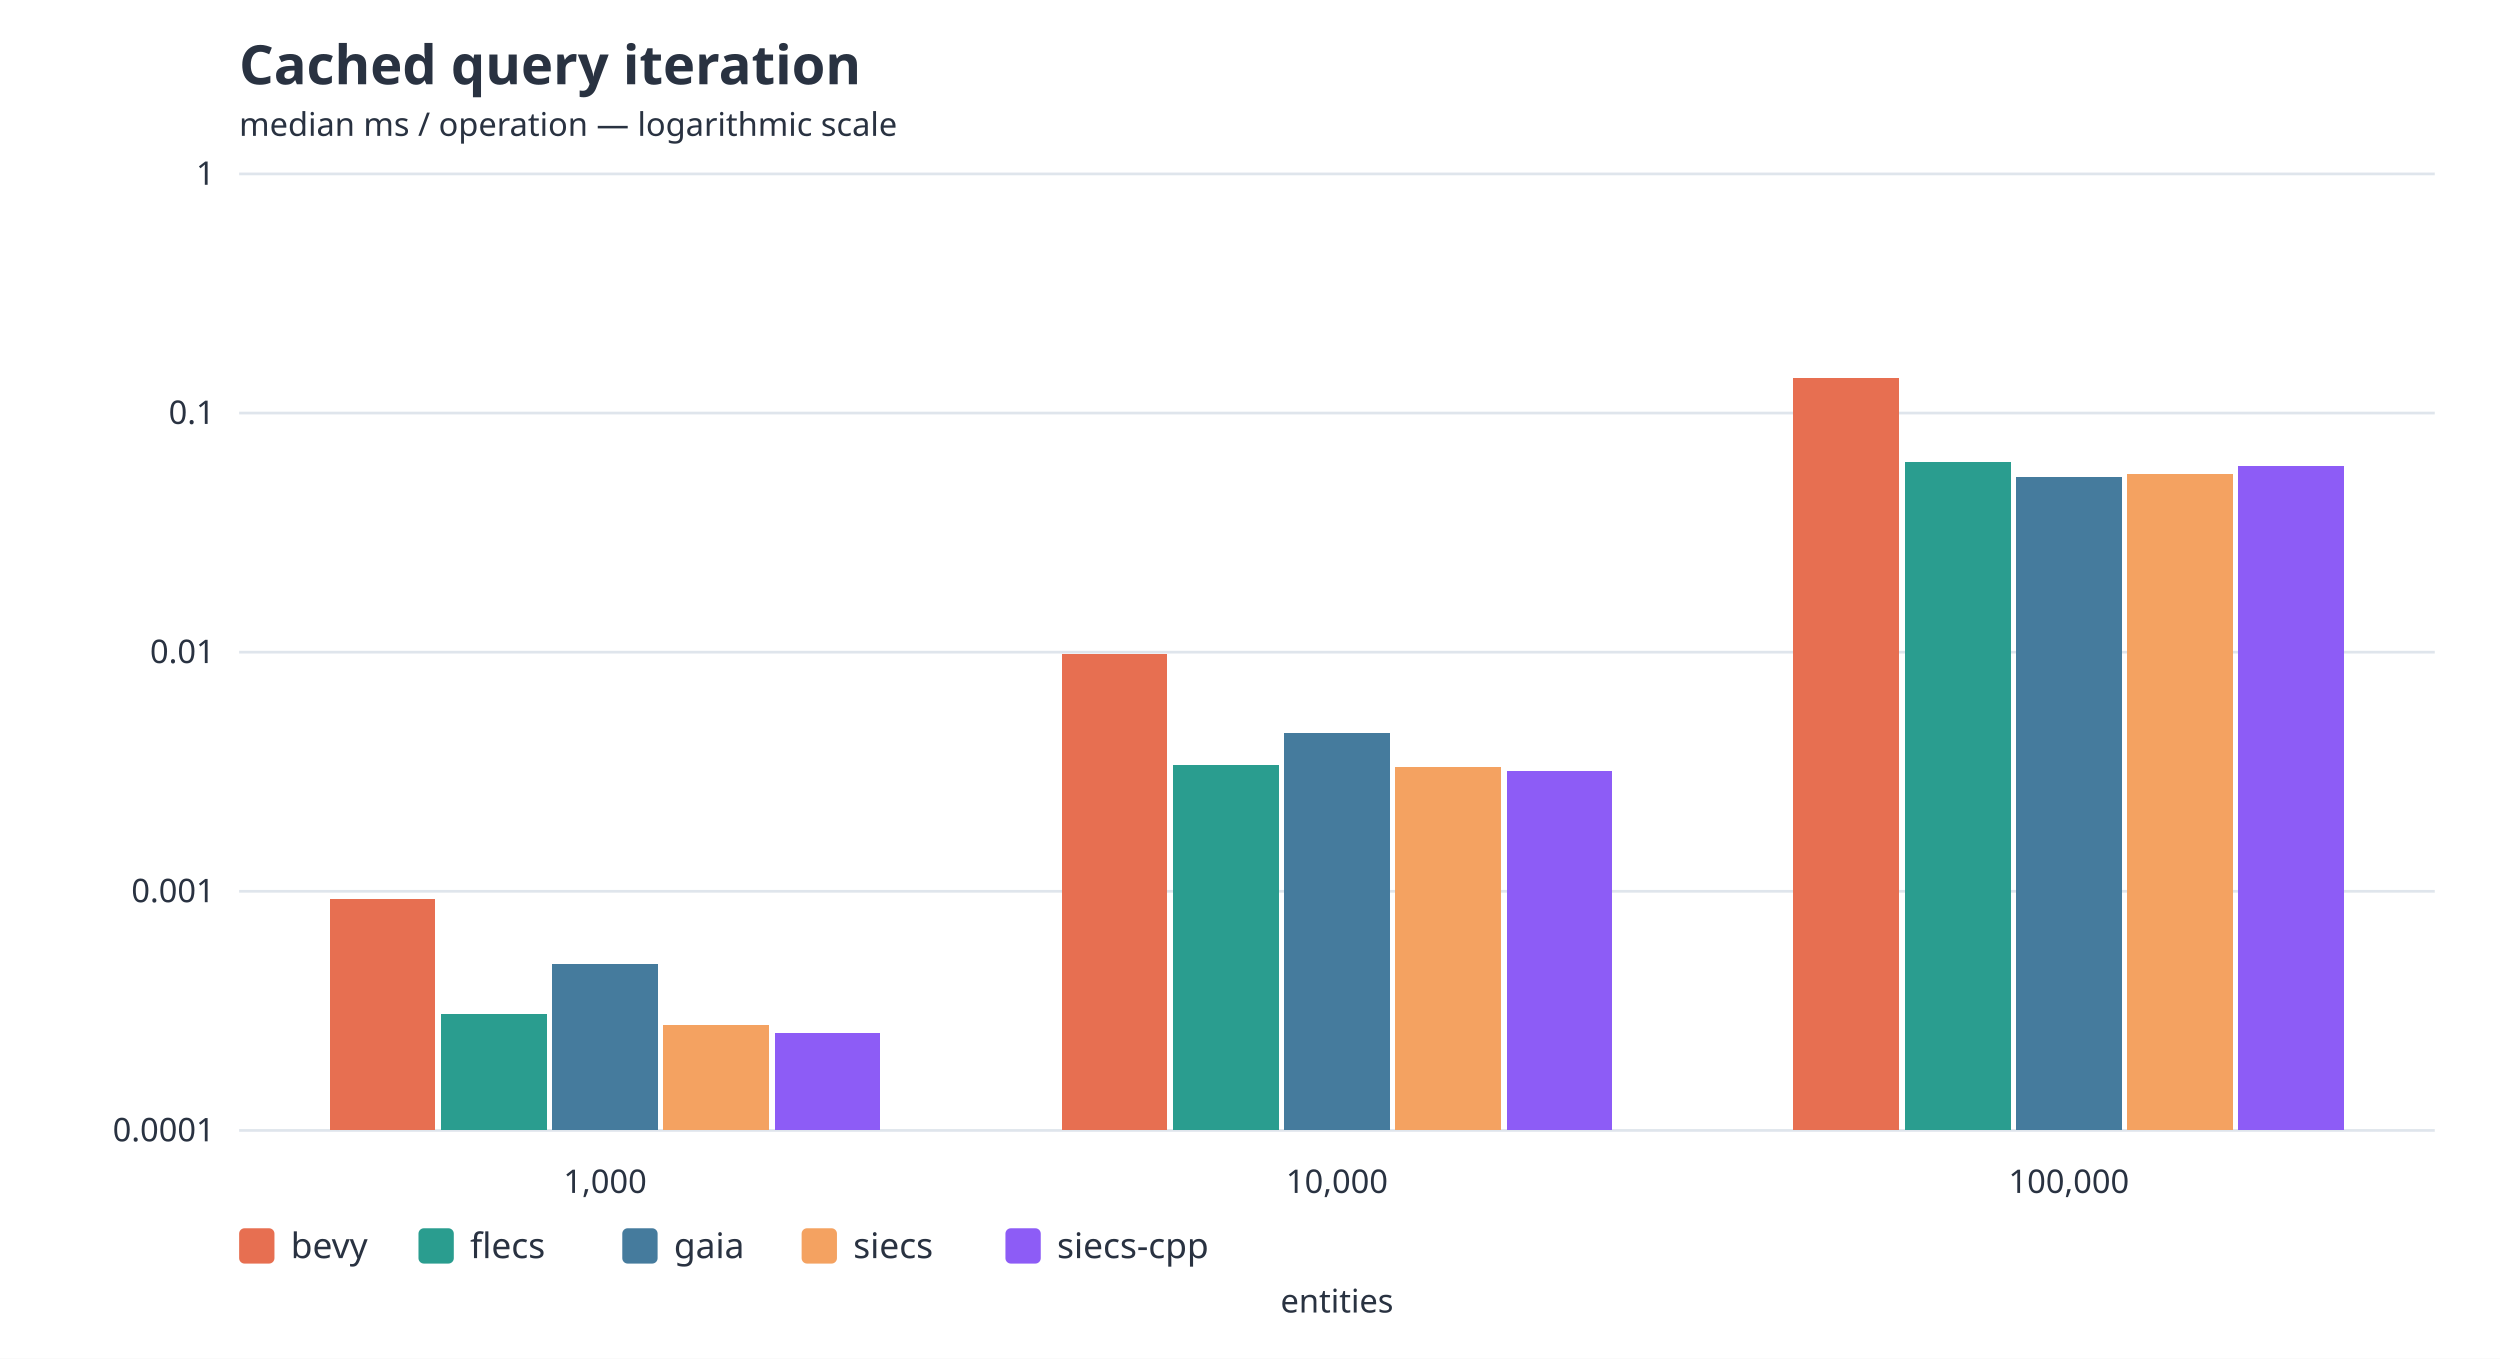
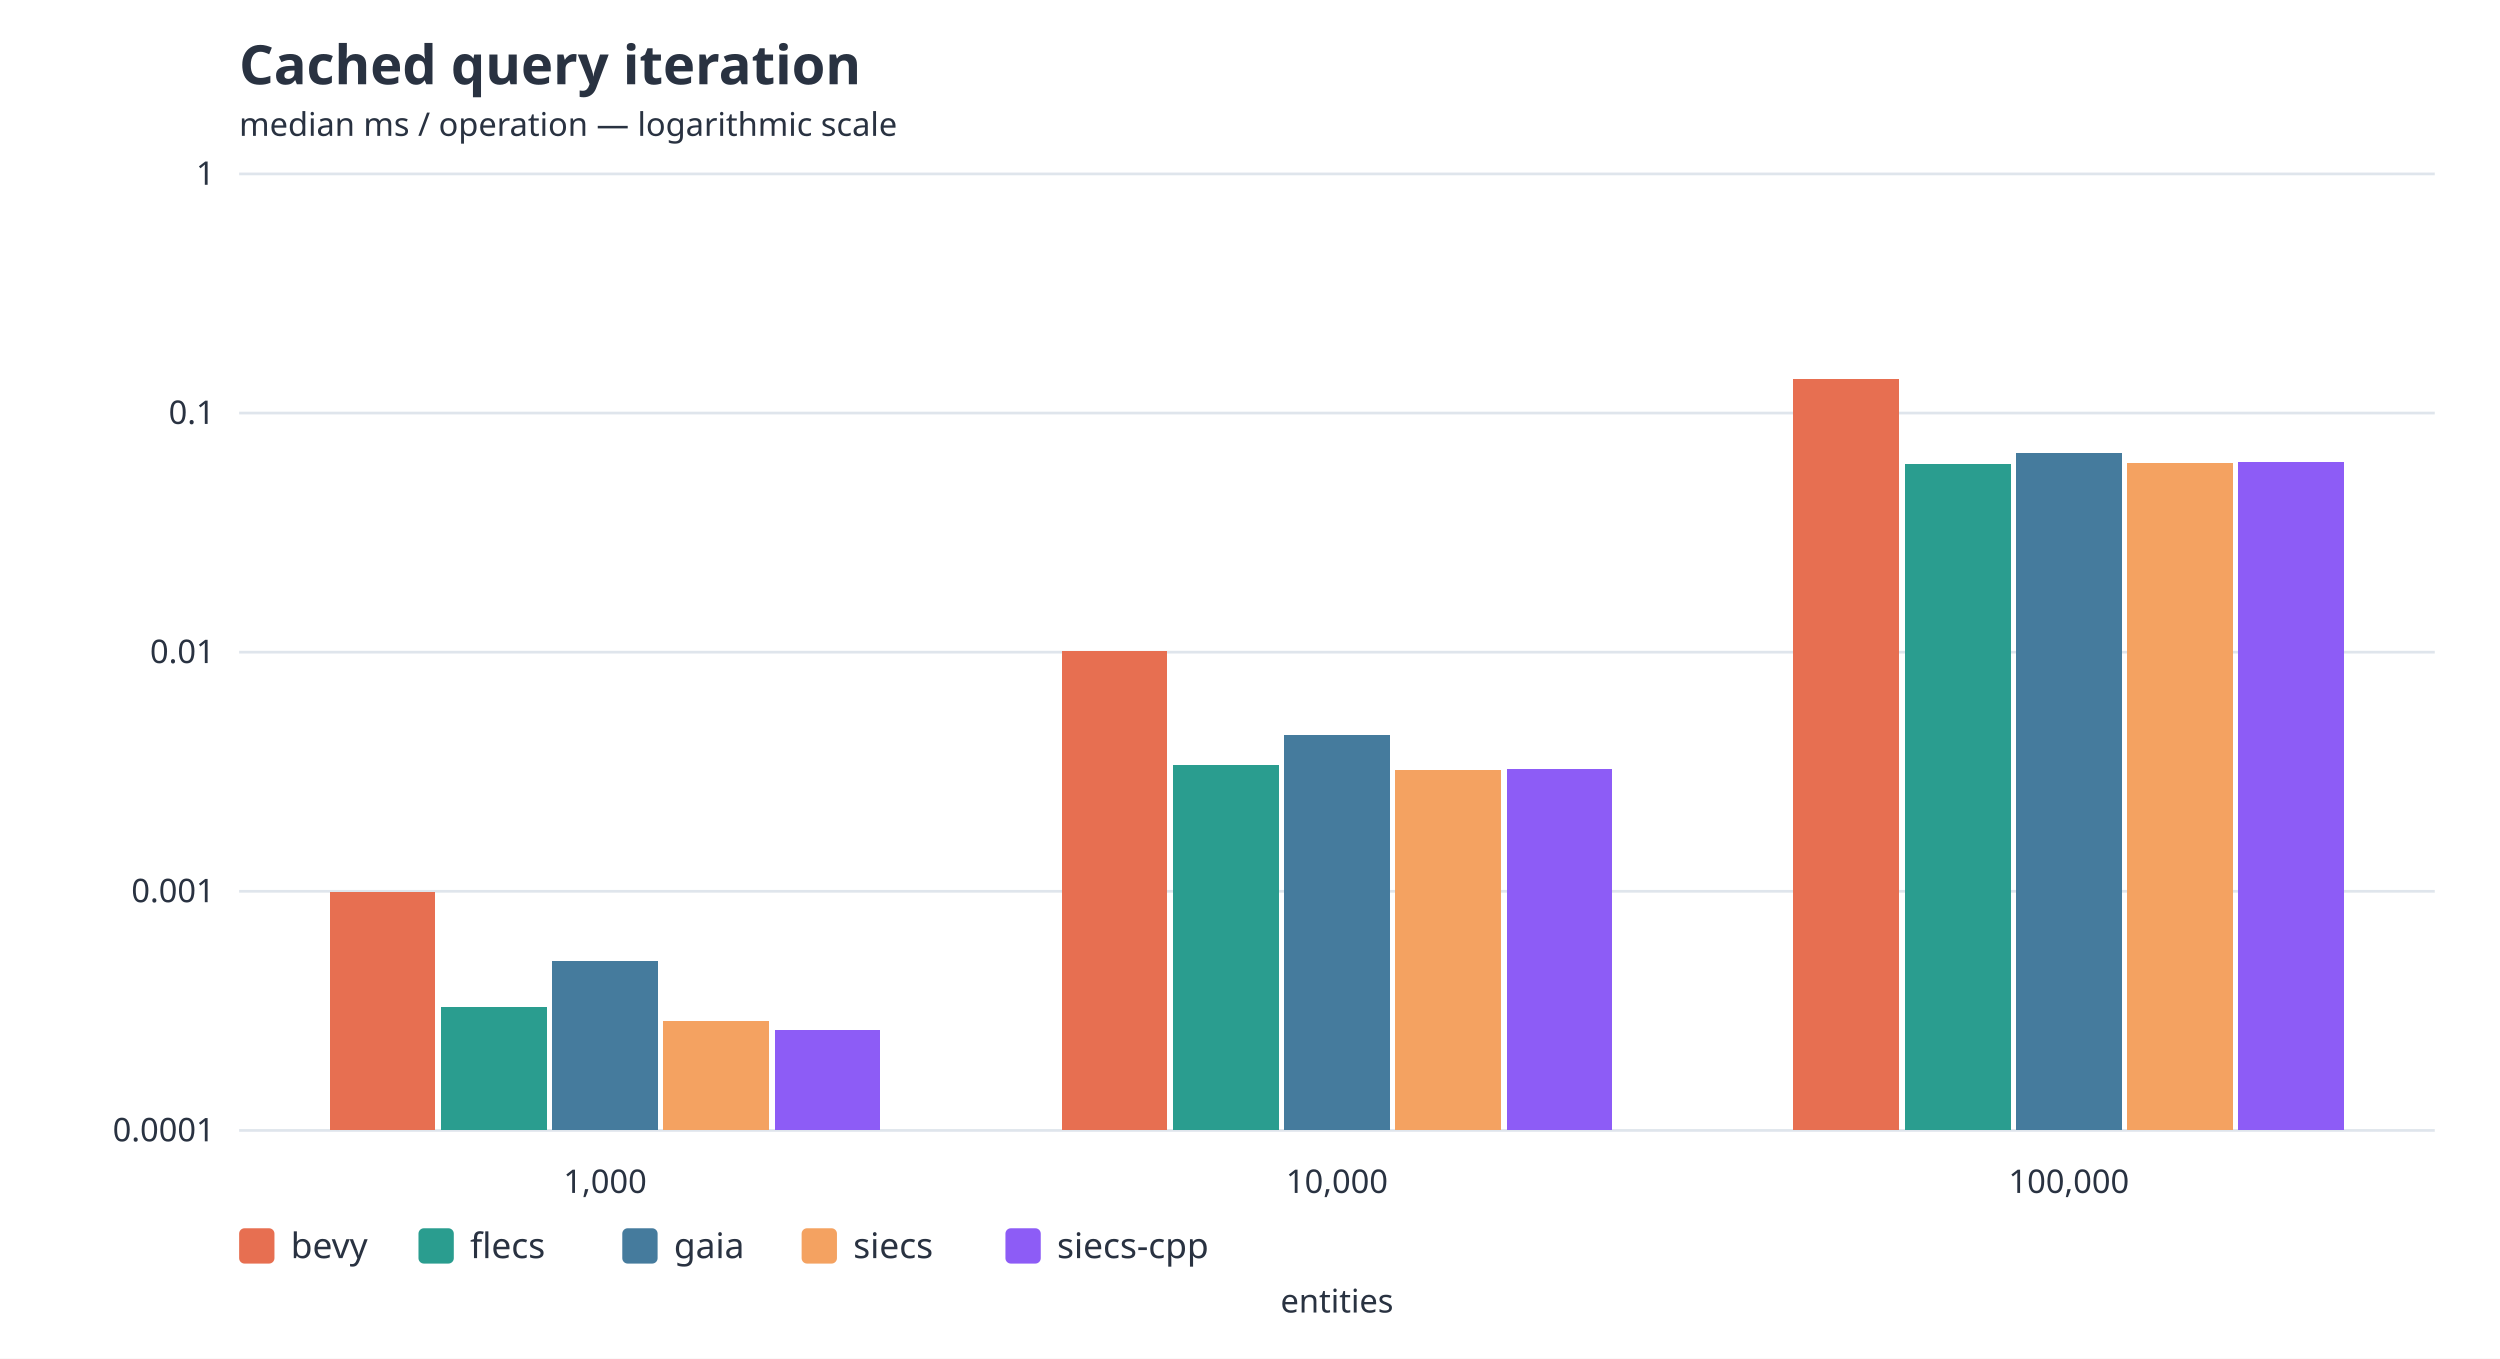
<svg xmlns="http://www.w3.org/2000/svg" width="920" height="500" viewBox="0 0 920 500">
  <style>text{font-family:ui-sans-serif,system-ui,sans-serif;fill:#293241}.title{font-size:20px;font-weight:700}.axis{font-size:12px}.legend{font-size:13px}.grid{stroke:#dfe5ec;stroke-width:1}.bar{shape-rendering:crispEdges}</style>
  <rect width="100%" height="100%" fill="#ffffff" />
  <text class="title" x="88" y="31">Cached query iteration</text>
  <text class="axis" x="88" y="50">median ms / operation — logarithmic scale</text>
  <line class="grid" x1="88" y1="416.00" x2="896" y2="416.00" />
  <text class="axis" text-anchor="end" x="79" y="420.00">0.0001</text>
  <line class="grid" x1="88" y1="328.00" x2="896" y2="328.00" />
  <text class="axis" text-anchor="end" x="79" y="332.00">0.001</text>
  <line class="grid" x1="88" y1="240.00" x2="896" y2="240.00" />
  <text class="axis" text-anchor="end" x="79" y="244.00">0.01</text>
  <line class="grid" x1="88" y1="152.00" x2="896" y2="152.00" />
  <text class="axis" text-anchor="end" x="79" y="156.00">0.1</text>
  <line class="grid" x1="88" y1="64.00" x2="896" y2="64.00" />
  <text class="axis" text-anchor="end" x="79" y="68.00">1</text>
-   <rect class="bar" x="121.32" y="330.77" width="38.94" height="85.23" fill="#e76f51" />
-   <rect class="bar" x="162.26" y="373.09" width="38.94" height="42.91" fill="#2a9d8f" />
-   <rect class="bar" x="203.20" y="354.93" width="38.94" height="61.07" fill="#457b9d" />
-   <rect class="bar" x="244.14" y="377.03" width="38.94" height="38.97" fill="#f4a261" />
-   <rect class="bar" x="285.07" y="380.10" width="38.94" height="35.90" fill="#8d5cf6" />
+   <rect class="bar" x="121.32" y="328.11" width="38.94" height="87.89" fill="#e76f51" />
+   <rect class="bar" x="162.26" y="370.53" width="38.94" height="45.47" fill="#2a9d8f" />
+   <rect class="bar" x="203.20" y="353.64" width="38.94" height="62.36" fill="#457b9d" />
+   <rect class="bar" x="244.14" y="375.89" width="38.94" height="40.11" fill="#f4a261" />
+   <rect class="bar" x="285.07" y="379.03" width="38.94" height="36.97" fill="#8d5cf6" />
  <text class="axis" text-anchor="middle" x="222.67" y="439">1,000</text>
-   <rect class="bar" x="390.65" y="240.66" width="38.94" height="175.34" fill="#e76f51" />
+   <rect class="bar" x="390.65" y="239.59" width="38.94" height="176.41" fill="#e76f51" />
  <rect class="bar" x="431.59" y="281.56" width="38.94" height="134.44" fill="#2a9d8f" />
-   <rect class="bar" x="472.53" y="269.66" width="38.94" height="146.34" fill="#457b9d" />
-   <rect class="bar" x="513.47" y="282.14" width="38.94" height="133.86" fill="#f4a261" />
-   <rect class="bar" x="554.41" y="283.62" width="38.94" height="132.38" fill="#8d5cf6" />
+   <rect class="bar" x="472.53" y="270.63" width="38.94" height="145.37" fill="#457b9d" />
+   <rect class="bar" x="513.47" y="283.26" width="38.94" height="132.74" fill="#f4a261" />
+   <rect class="bar" x="554.41" y="282.82" width="38.94" height="133.18" fill="#8d5cf6" />
  <text class="axis" text-anchor="middle" x="492.00" y="439">10,000</text>
-   <rect class="bar" x="659.99" y="139.02" width="38.94" height="276.98" fill="#e76f51" />
-   <rect class="bar" x="700.93" y="169.95" width="38.94" height="246.05" fill="#2a9d8f" />
-   <rect class="bar" x="741.86" y="175.45" width="38.94" height="240.55" fill="#457b9d" />
-   <rect class="bar" x="782.80" y="174.53" width="38.94" height="241.47" fill="#f4a261" />
-   <rect class="bar" x="823.74" y="171.45" width="38.94" height="244.55" fill="#8d5cf6" />
+   <rect class="bar" x="659.99" y="139.61" width="38.94" height="276.39" fill="#e76f51" />
+   <rect class="bar" x="700.93" y="170.69" width="38.94" height="245.31" fill="#2a9d8f" />
+   <rect class="bar" x="741.86" y="166.78" width="38.94" height="249.22" fill="#457b9d" />
+   <rect class="bar" x="782.80" y="170.42" width="38.94" height="245.58" fill="#f4a261" />
+   <rect class="bar" x="823.74" y="170.00" width="38.94" height="246.00" fill="#8d5cf6" />
  <text class="axis" text-anchor="middle" x="761.33" y="439">100,000</text>
  <text class="axis" text-anchor="middle" x="492.0" y="483">entities</text>
  <rect x="88" y="452" width="13" height="13" rx="2" fill="#e76f51" />
  <text class="legend" x="107" y="463">bevy</text>
  <rect x="154" y="452" width="13" height="13" rx="2" fill="#2a9d8f" />
  <text class="legend" x="173" y="463">flecs</text>
  <rect x="229" y="452" width="13" height="13" rx="2" fill="#457b9d" />
  <text class="legend" x="248" y="463">gaia</text>
  <rect x="295" y="452" width="13" height="13" rx="2" fill="#f4a261" />
  <text class="legend" x="314" y="463">siecs</text>
  <rect x="370" y="452" width="13" height="13" rx="2" fill="#8d5cf6" />
  <text class="legend" x="389" y="463">siecs-cpp</text>
</svg>
